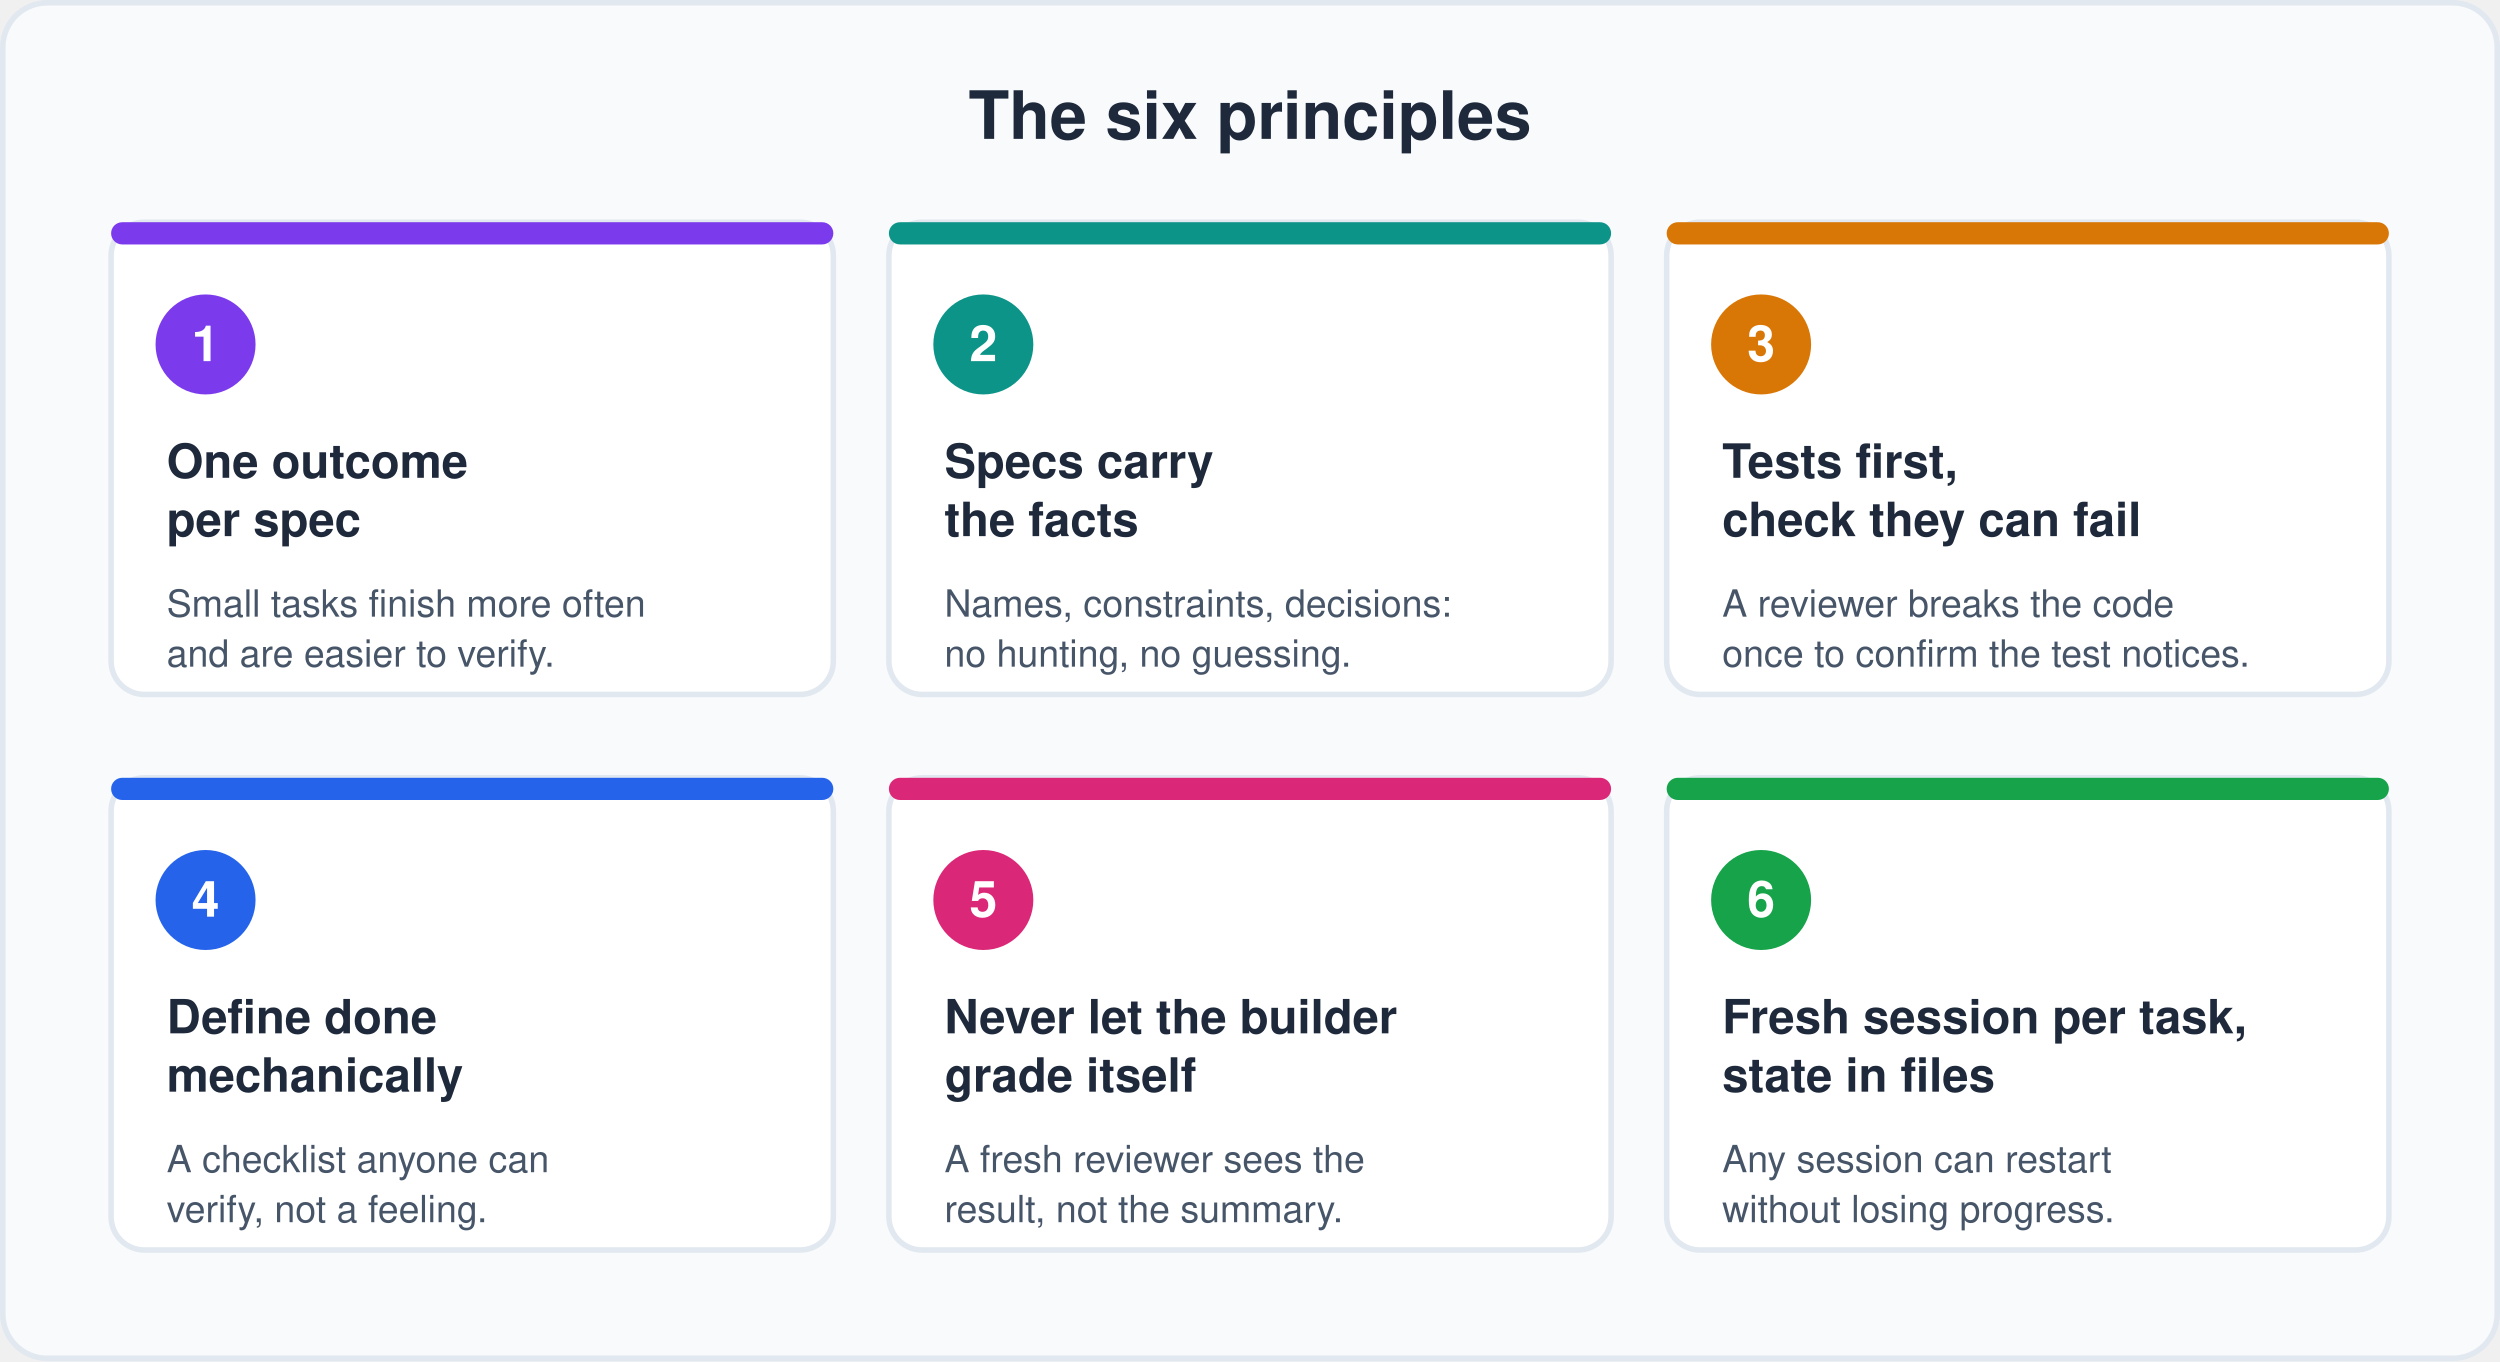
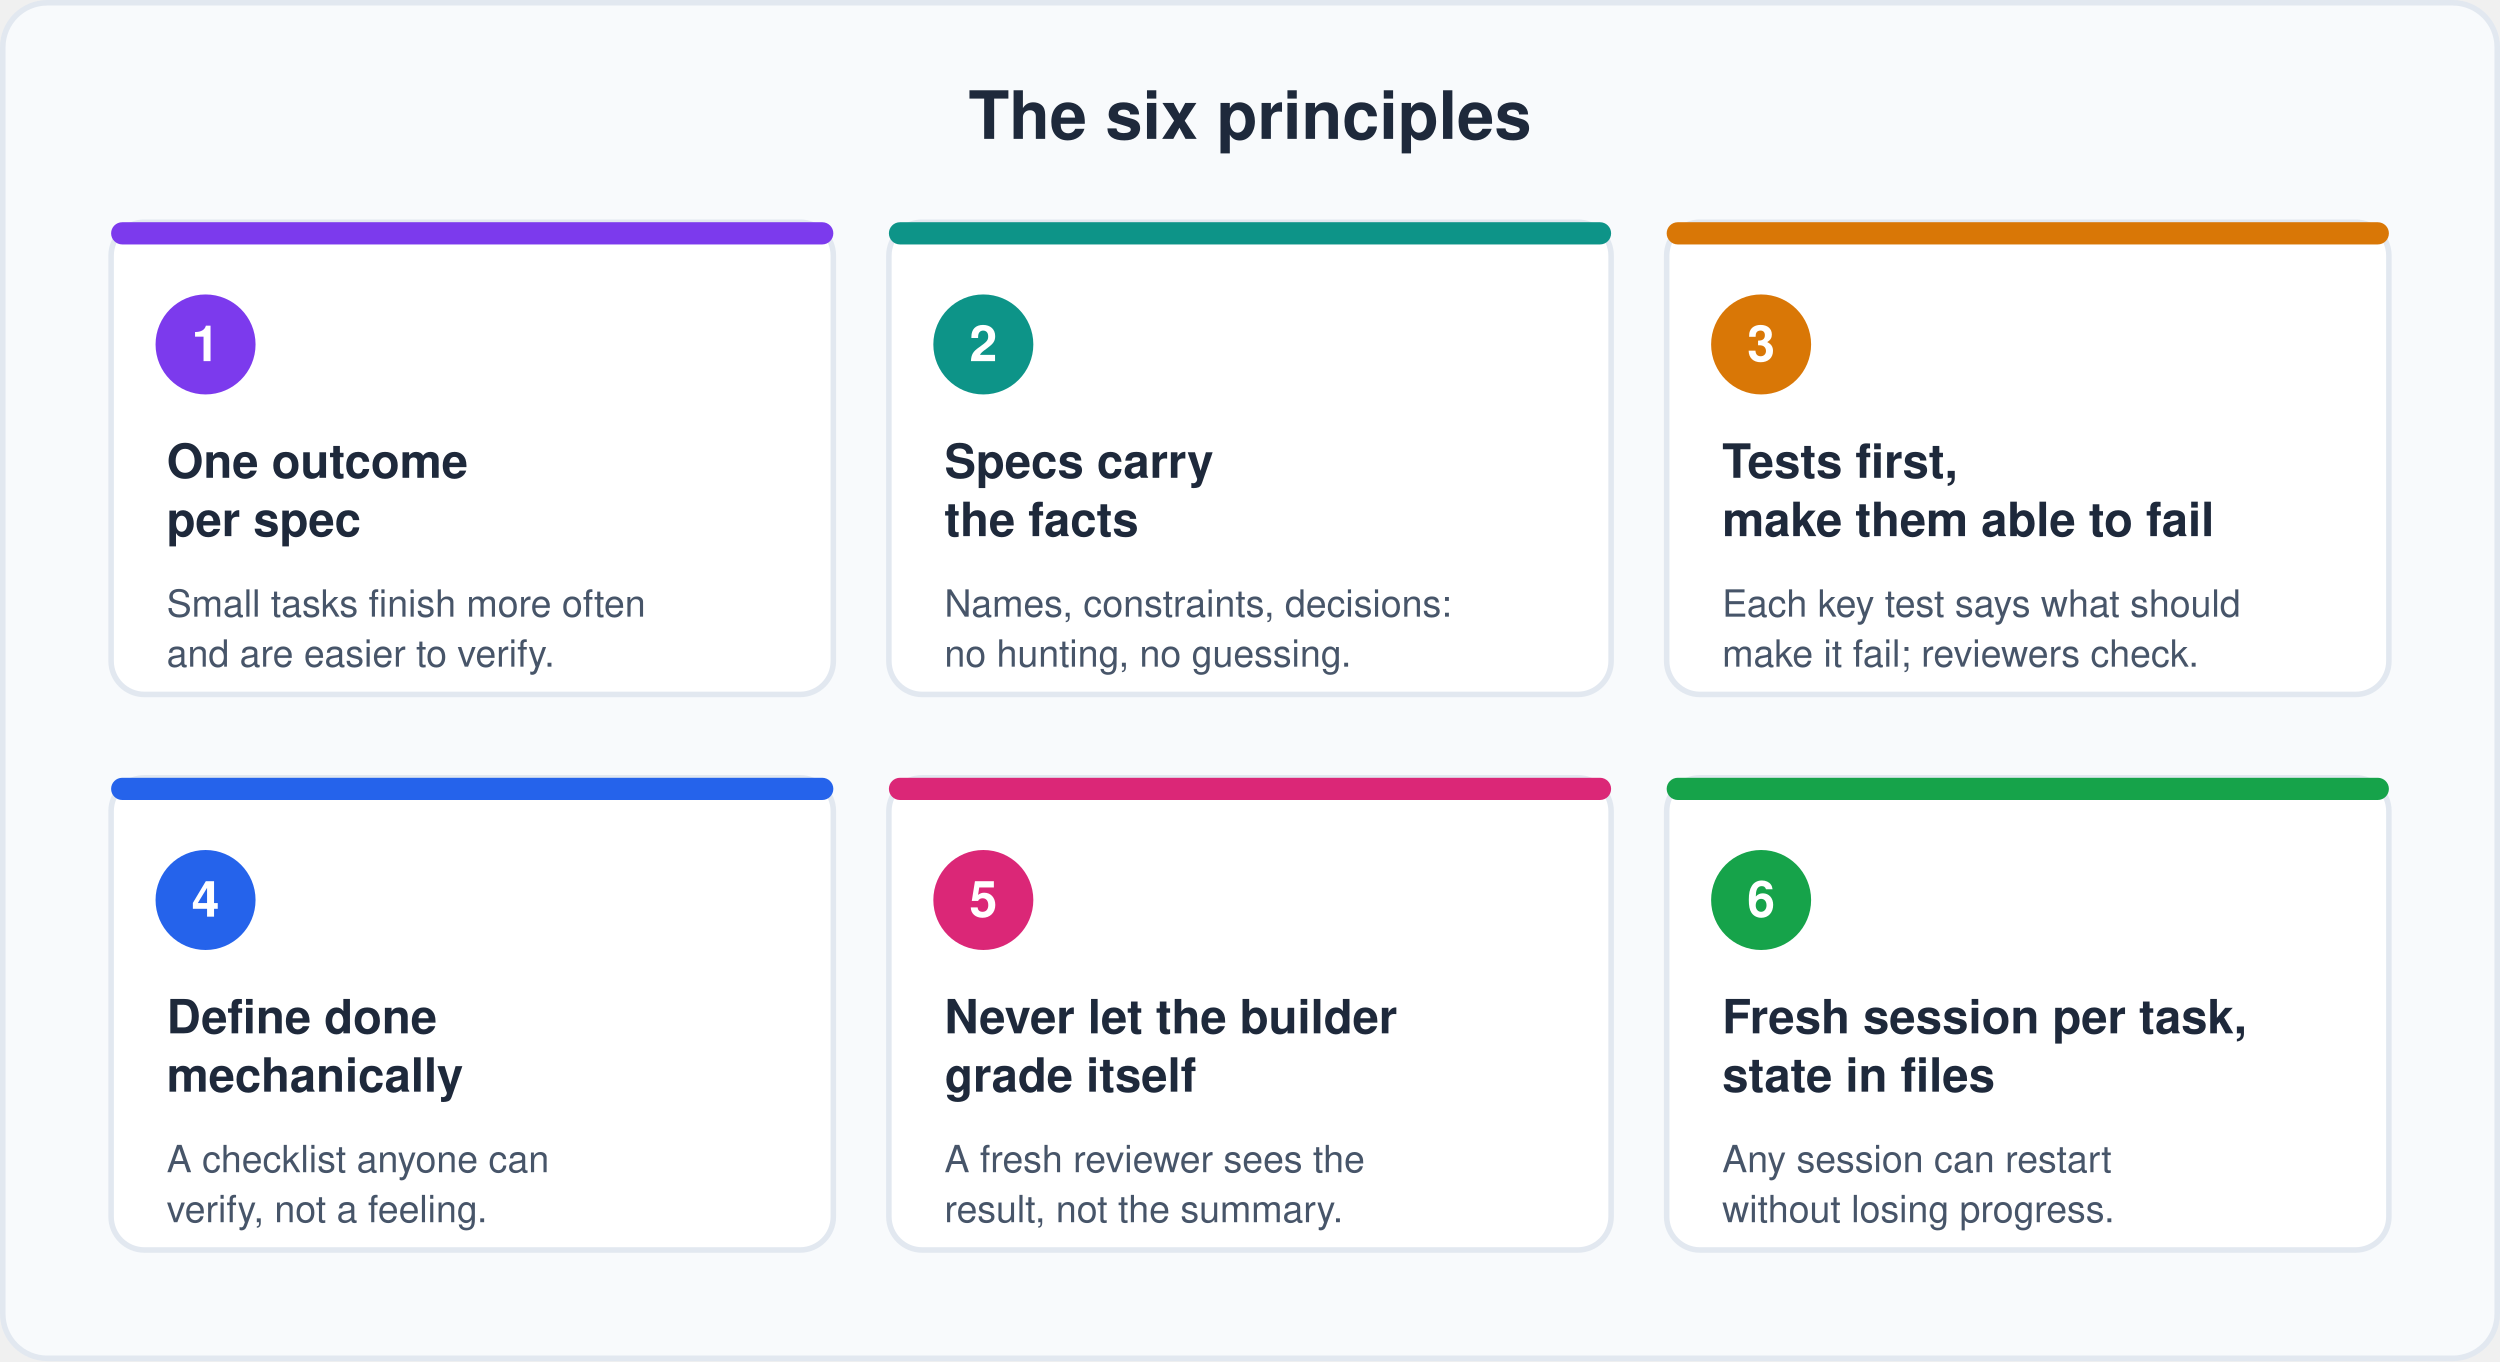
<svg xmlns="http://www.w3.org/2000/svg" viewBox="0 0 900 490" width="900" height="490" role="img" aria-label="The six principles of the OrcaStation workflow.">
  <rect x="1" y="1" width="898" height="488" rx="16" fill="#f8fafc" stroke="#e2e8f0" stroke-width="2" />
  <g font-family="-apple-system, BlinkMacSystemFont, 'Segoe UI', Helvetica, Arial, sans-serif" fill="#1e293b">
    <text x="450" y="50" font-size="24" font-weight="700" text-anchor="middle">The six principles</text>
    <rect x="40" y="80" width="260" height="170" rx="12" fill="#ffffff" stroke="#e2e8f0" stroke-width="2" />
    <rect x="40" y="80" width="260" height="8" rx="4" fill="#7c3aed" />
    <circle cx="74" cy="124" r="18" fill="#7c3aed" />
    <text x="74" y="130" font-size="18" font-weight="700" fill="#ffffff" text-anchor="middle">1</text>
    <text x="60" y="172" font-size="17" font-weight="700">One outcome</text>
    <text x="60" y="193" font-size="17" font-weight="700">per spec</text>
    <text x="60" y="222" font-size="13.5" fill="#475569">Small tasks finish more often</text>
    <text x="60" y="240" font-size="13.5" fill="#475569">and are easier to verify.</text>
    <rect x="320" y="80" width="260" height="170" rx="12" fill="#ffffff" stroke="#e2e8f0" stroke-width="2" />
    <rect x="320" y="80" width="260" height="8" rx="4" fill="#0d9488" />
    <circle cx="354" cy="124" r="18" fill="#0d9488" />
    <text x="354" y="130" font-size="18" font-weight="700" fill="#ffffff" text-anchor="middle">2</text>
    <text x="340" y="172" font-size="17" font-weight="700">Specs carry</text>
    <text x="340" y="193" font-size="17" font-weight="700">the facts</text>
    <text x="340" y="222" font-size="13.5" fill="#475569">Names, constraints, decisions:</text>
    <text x="340" y="240" font-size="13.5" fill="#475569">no hunting, no guessing.</text>
    <rect x="600" y="80" width="260" height="170" rx="12" fill="#ffffff" stroke="#e2e8f0" stroke-width="2" />
    <rect x="600" y="80" width="260" height="8" rx="4" fill="#d97706" />
    <circle cx="634" cy="124" r="18" fill="#d97706" />
    <text x="634" y="130" font-size="18" font-weight="700" fill="#ffffff" text-anchor="middle">3</text>
    <text x="620" y="172" font-size="17" font-weight="700">Tests first,</text>
-     <text x="620" y="193" font-size="17" font-weight="700">check they can fail</text>
-     <text x="620" y="222" font-size="13.5" fill="#475569">A reviewer breaks the code</text>
-     <text x="620" y="240" font-size="13.5" fill="#475569">once to confirm the test notices.</text>
+     <text x="620" y="193" font-size="17" font-weight="700">make them able to fail</text>
+     <text x="620" y="222" font-size="13.5" fill="#475569">Each key test says what should</text>
+     <text x="620" y="240" font-size="13.5" fill="#475569">make it fail; reviewers check.</text>
    <rect x="40" y="280" width="260" height="170" rx="12" fill="#ffffff" stroke="#e2e8f0" stroke-width="2" />
    <rect x="40" y="280" width="260" height="8" rx="4" fill="#2563eb" />
    <circle cx="74" cy="324" r="18" fill="#2563eb" />
    <text x="74" y="330" font-size="18" font-weight="700" fill="#ffffff" text-anchor="middle">4</text>
    <text x="60" y="372" font-size="17" font-weight="700">Define done</text>
    <text x="60" y="393" font-size="17" font-weight="700">mechanically</text>
    <text x="60" y="422" font-size="13.5" fill="#475569">A checklist anyone can</text>
    <text x="60" y="440" font-size="13.5" fill="#475569">verify, not a feeling.</text>
    <rect x="320" y="280" width="260" height="170" rx="12" fill="#ffffff" stroke="#e2e8f0" stroke-width="2" />
    <rect x="320" y="280" width="260" height="8" rx="4" fill="#db2777" />
    <circle cx="354" cy="324" r="18" fill="#db2777" />
    <text x="354" y="330" font-size="18" font-weight="700" fill="#ffffff" text-anchor="middle">5</text>
    <text x="340" y="372" font-size="17" font-weight="700">Never let the builder</text>
    <text x="340" y="393" font-size="17" font-weight="700">grade itself</text>
    <text x="340" y="422" font-size="13.5" fill="#475569">A fresh reviewer sees the</text>
    <text x="340" y="440" font-size="13.5" fill="#475569">result, not the summary.</text>
    <rect x="600" y="280" width="260" height="170" rx="12" fill="#ffffff" stroke="#e2e8f0" stroke-width="2" />
    <rect x="600" y="280" width="260" height="8" rx="4" fill="#16a34a" />
    <circle cx="634" cy="324" r="18" fill="#16a34a" />
    <text x="634" y="330" font-size="18" font-weight="700" fill="#ffffff" text-anchor="middle">6</text>
    <text x="620" y="372" font-size="17" font-weight="700">Fresh session per task,</text>
    <text x="620" y="393" font-size="17" font-weight="700">state in files</text>
    <text x="620" y="422" font-size="13.5" fill="#475569">Any session can restart</text>
    <text x="620" y="440" font-size="13.5" fill="#475569">without losing progress.</text>
  </g>
</svg>
